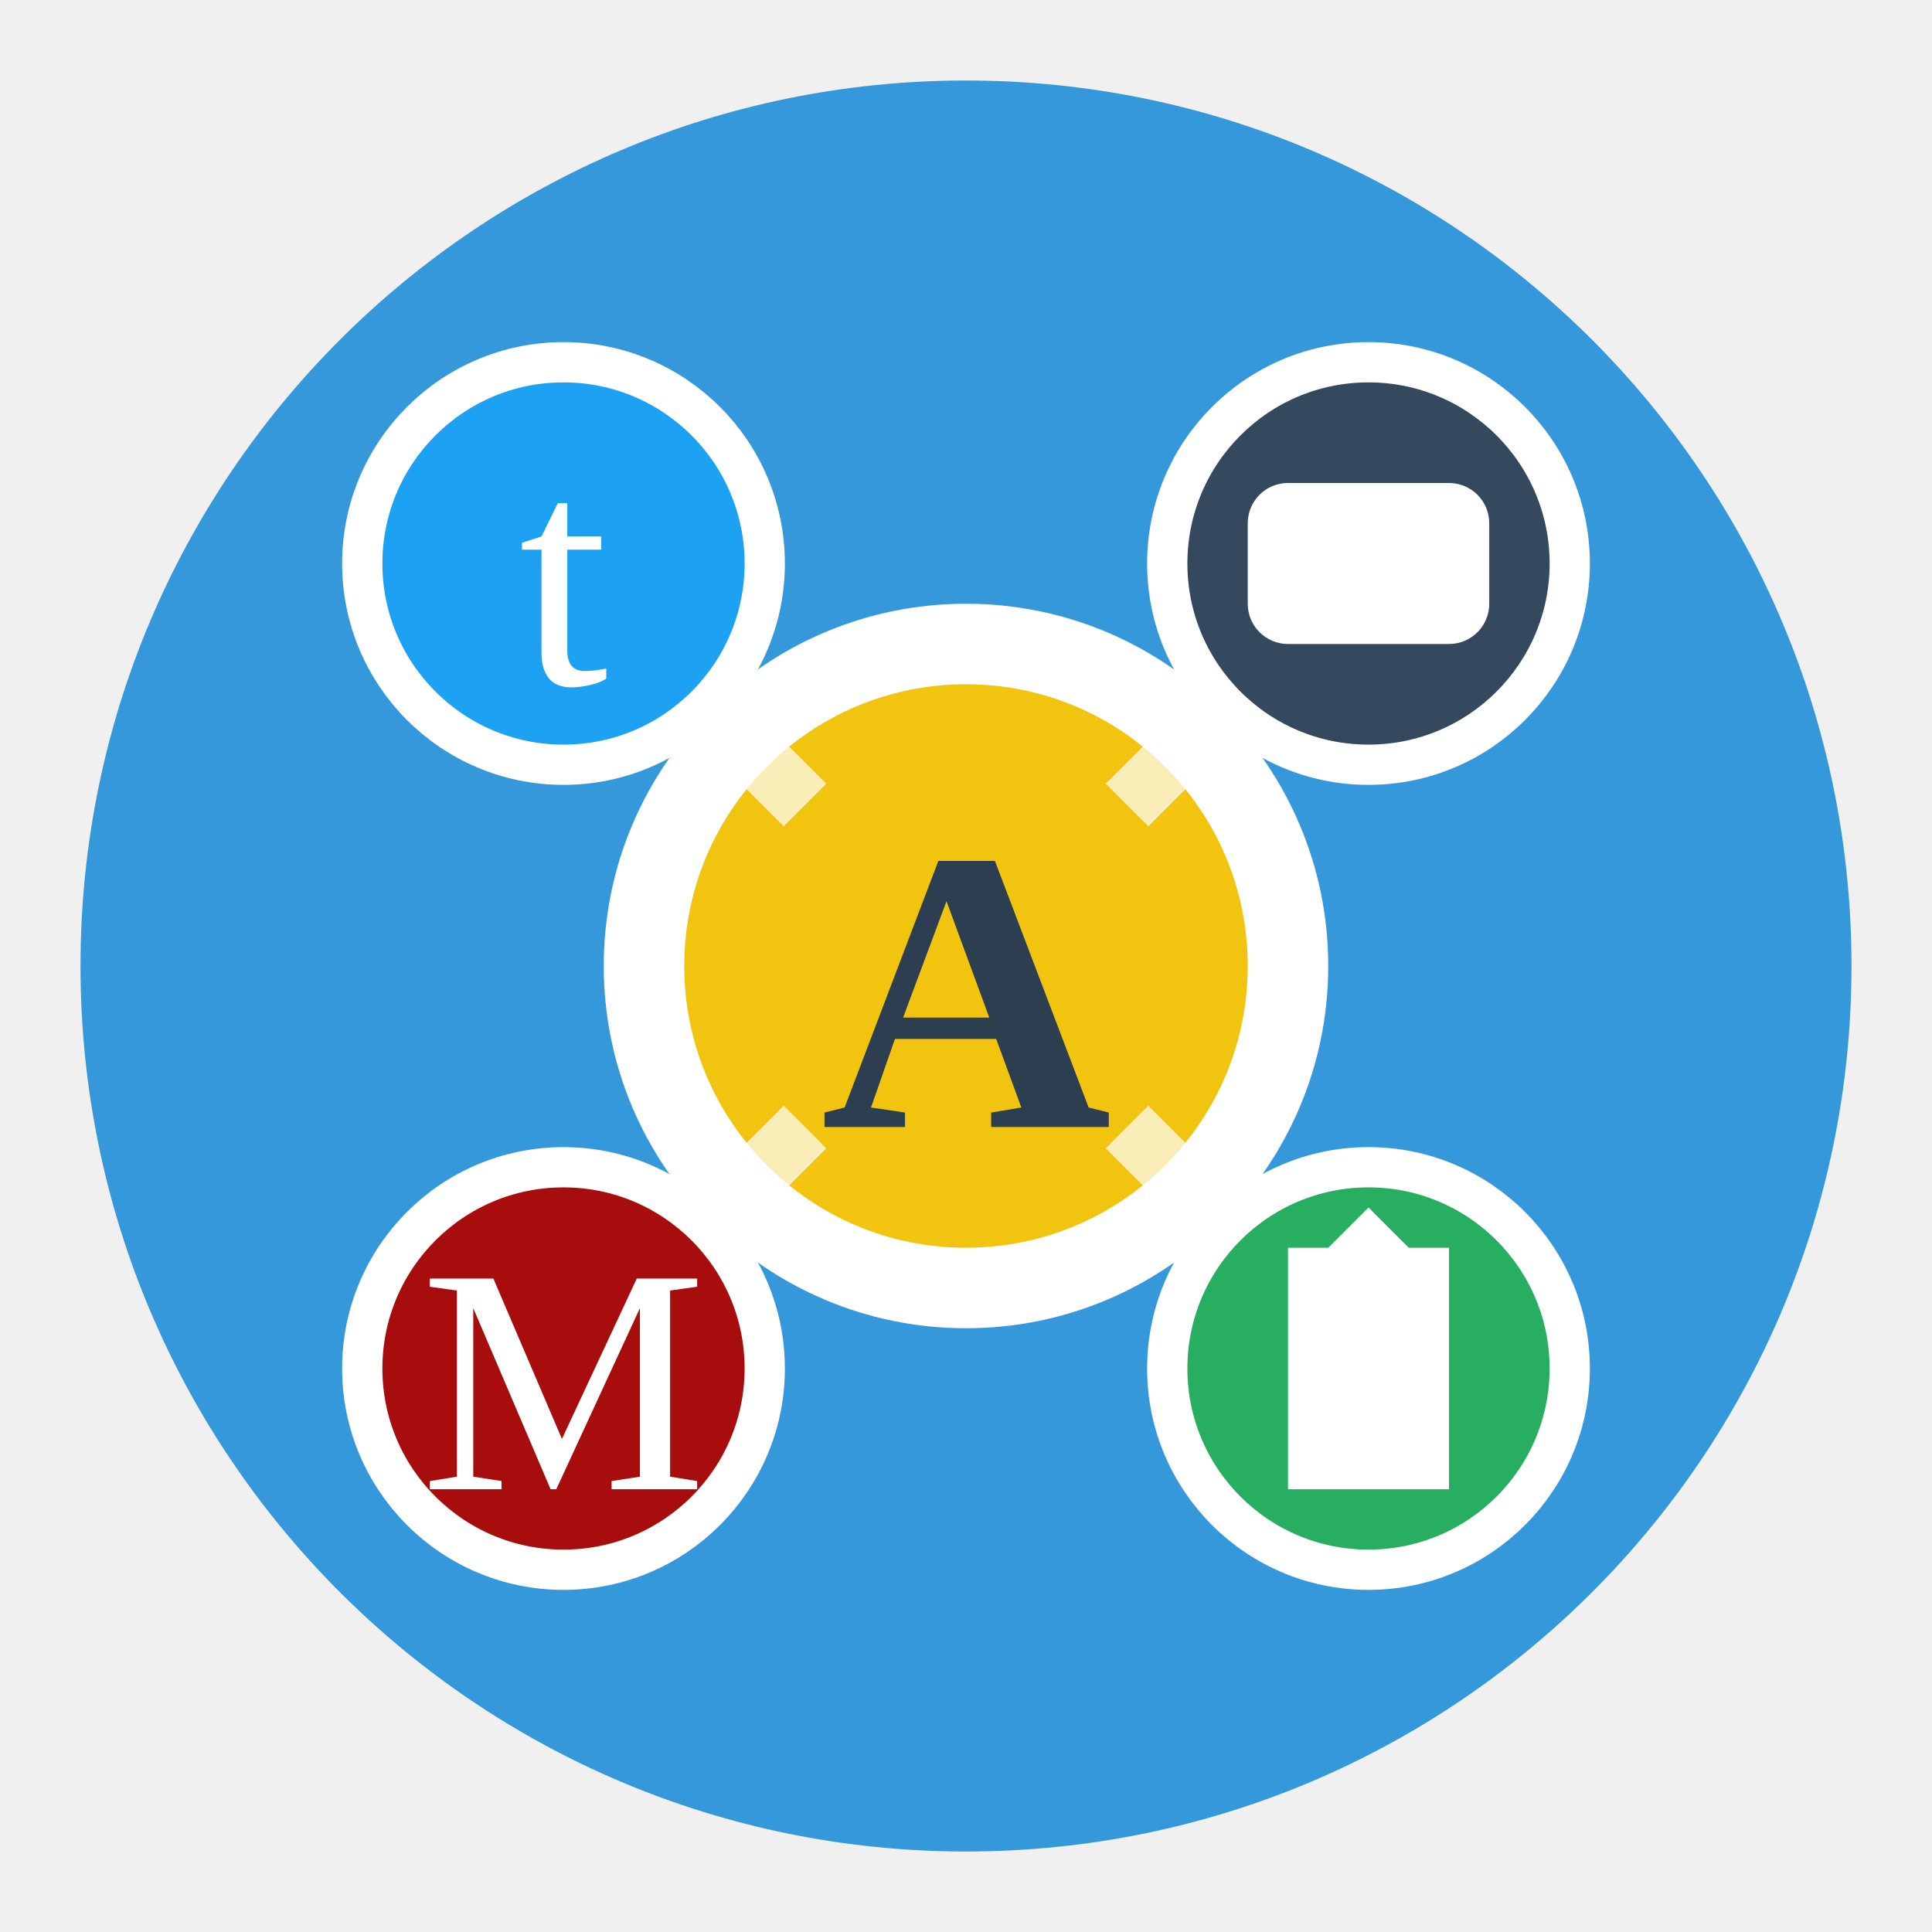
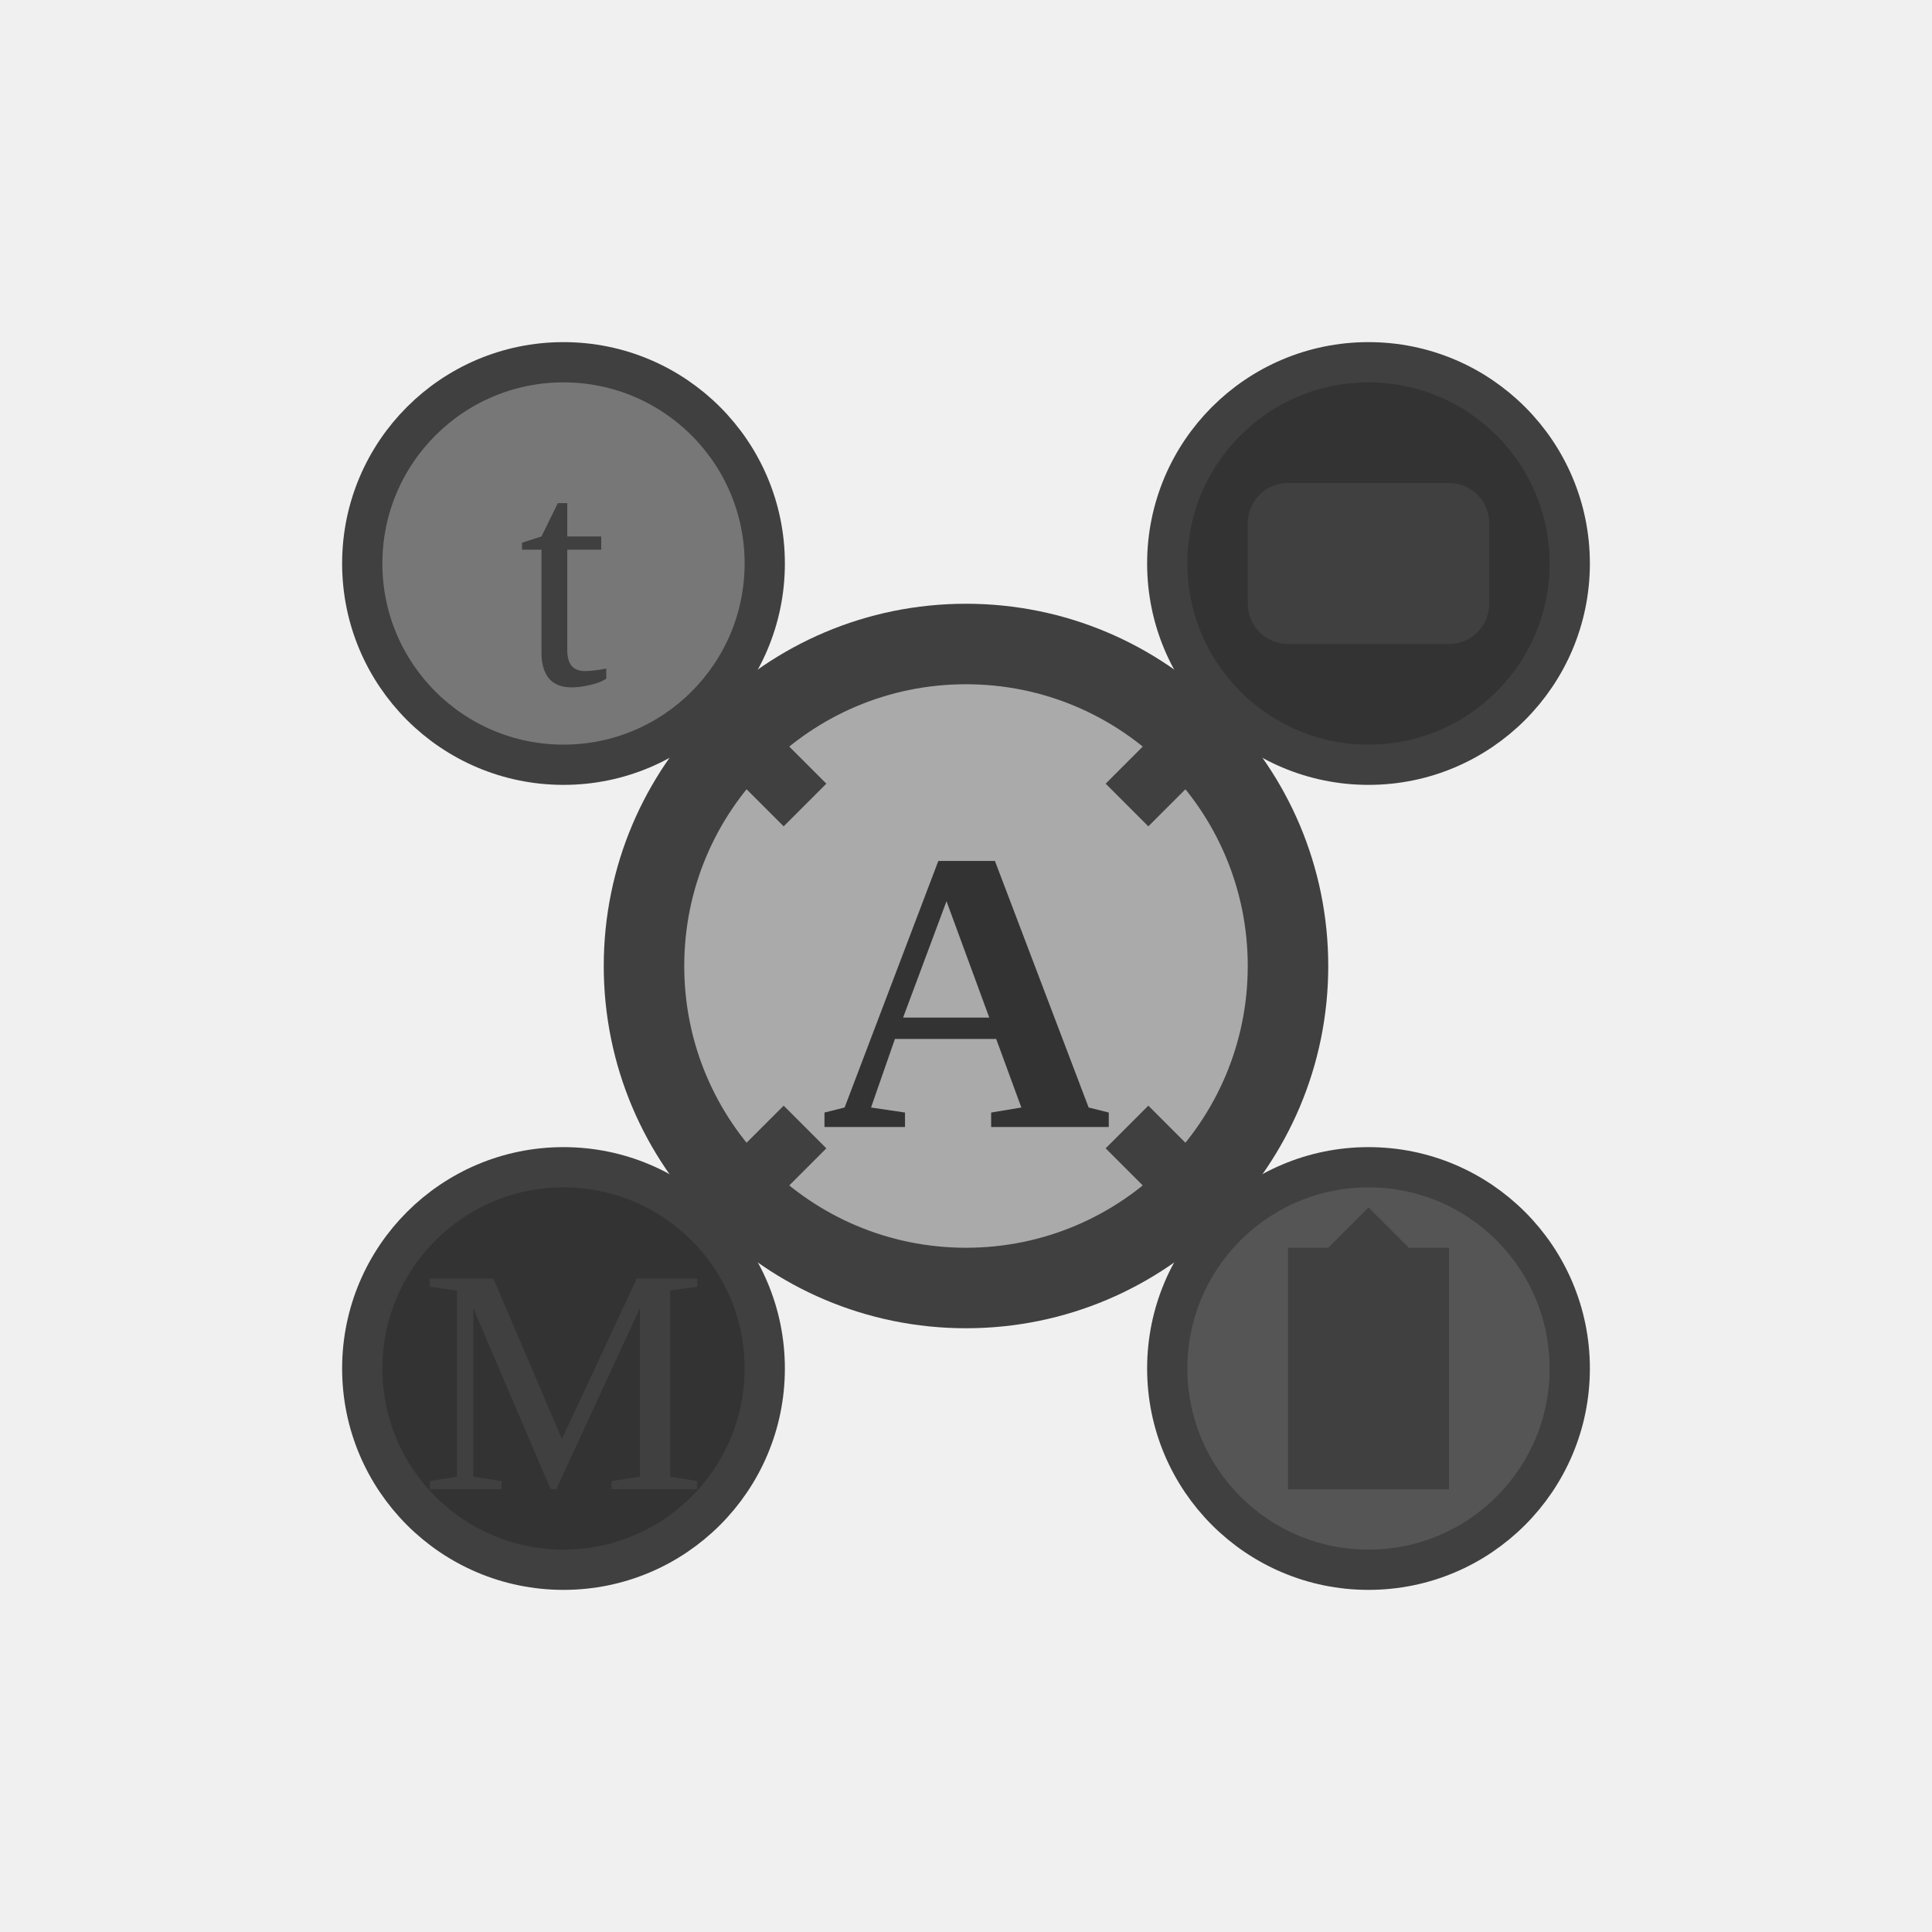
<svg xmlns="http://www.w3.org/2000/svg" width="48" height="48" viewBox="0 0 48 48">
-   <circle cx="24" cy="24" r="22" fill="#3498db" />
-   <circle cx="14" cy="14" r="5" fill="#1DA1F2" stroke="#ffffff" stroke-width="1" />
-   <text x="14" y="17" font-size="8" fill="#ffffff" text-anchor="middle">t</text>
-   <circle cx="34" cy="14" r="5" fill="#34495e" stroke="#ffffff" stroke-width="1" />
-   <rect x="31" y="12" width="6" height="4" fill="#ffffff" rx="1" />
-   <circle cx="14" cy="34" r="5" fill="#A80D0D" stroke="#ffffff" stroke-width="1" />
-   <text x="14" y="37" font-size="8" fill="#ffffff" text-anchor="middle">M</text>
-   <circle cx="34" cy="34" r="5" fill="#27AE60" stroke="#ffffff" stroke-width="1" />
-   <rect x="32" y="31" width="4" height="6" fill="#ffffff" />
-   <polygon points="34,30 32,32 36,32" fill="#ffffff" />
-   <circle cx="24" cy="24" r="8" fill="#f1c40f" stroke="#ffffff" stroke-width="2" />
-   <text x="24" y="28" font-size="10" fill="#2c3e50" text-anchor="middle" font-weight="bold">A</text>
-   <line x1="18" y1="18" x2="20" y2="20" stroke="#ffffff" stroke-width="1.5" opacity="0.7" />
-   <line x1="30" y1="18" x2="28" y2="20" stroke="#ffffff" stroke-width="1.5" opacity="0.7" />
-   <line x1="18" y1="30" x2="20" y2="28" stroke="#ffffff" stroke-width="1.5" opacity="0.7" />
-   <line x1="30" y1="30" x2="28" y2="28" stroke="#ffffff" stroke-width="1.5" opacity="0.7" />
+   <circle cx="24" cy="24" r="22" fill="none" />
+   <circle cx="14" cy="14" r="5" fill="#777777" stroke="#404040" stroke-width="1" />
+   <text x="14" y="17" font-size="8" fill="#404040" text-anchor="middle">t</text>
+   <circle cx="34" cy="14" r="5" fill="#333333" stroke="#404040" stroke-width="1" />
+   <rect x="31" y="12" width="6" height="4" fill="#404040" rx="1" />
+   <circle cx="14" cy="34" r="5" fill="#333333" stroke="#404040" stroke-width="1" />
+   <text x="14" y="37" font-size="8" fill="#404040" text-anchor="middle">M</text>
+   <circle cx="34" cy="34" r="5" fill="#555555" stroke="#404040" stroke-width="1" />
+   <rect x="32" y="31" width="4" height="6" fill="#404040" />
+   <polygon points="34,30 32,32 36,32" fill="#404040" />
+   <circle cx="24" cy="24" r="8" fill="#aaaaaa" stroke="#404040" stroke-width="2" />
+   <text x="24" y="28" font-size="10" fill="#333333" text-anchor="middle" font-weight="bold">A</text>
+   <line x1="18" y1="18" x2="20" y2="20" stroke="#404040" stroke-width="1.5" />
+   <line x1="30" y1="18" x2="28" y2="20" stroke="#404040" stroke-width="1.5" />
+   <line x1="18" y1="30" x2="20" y2="28" stroke="#404040" stroke-width="1.5" />
+   <line x1="30" y1="30" x2="28" y2="28" stroke="#404040" stroke-width="1.5" />
</svg>
